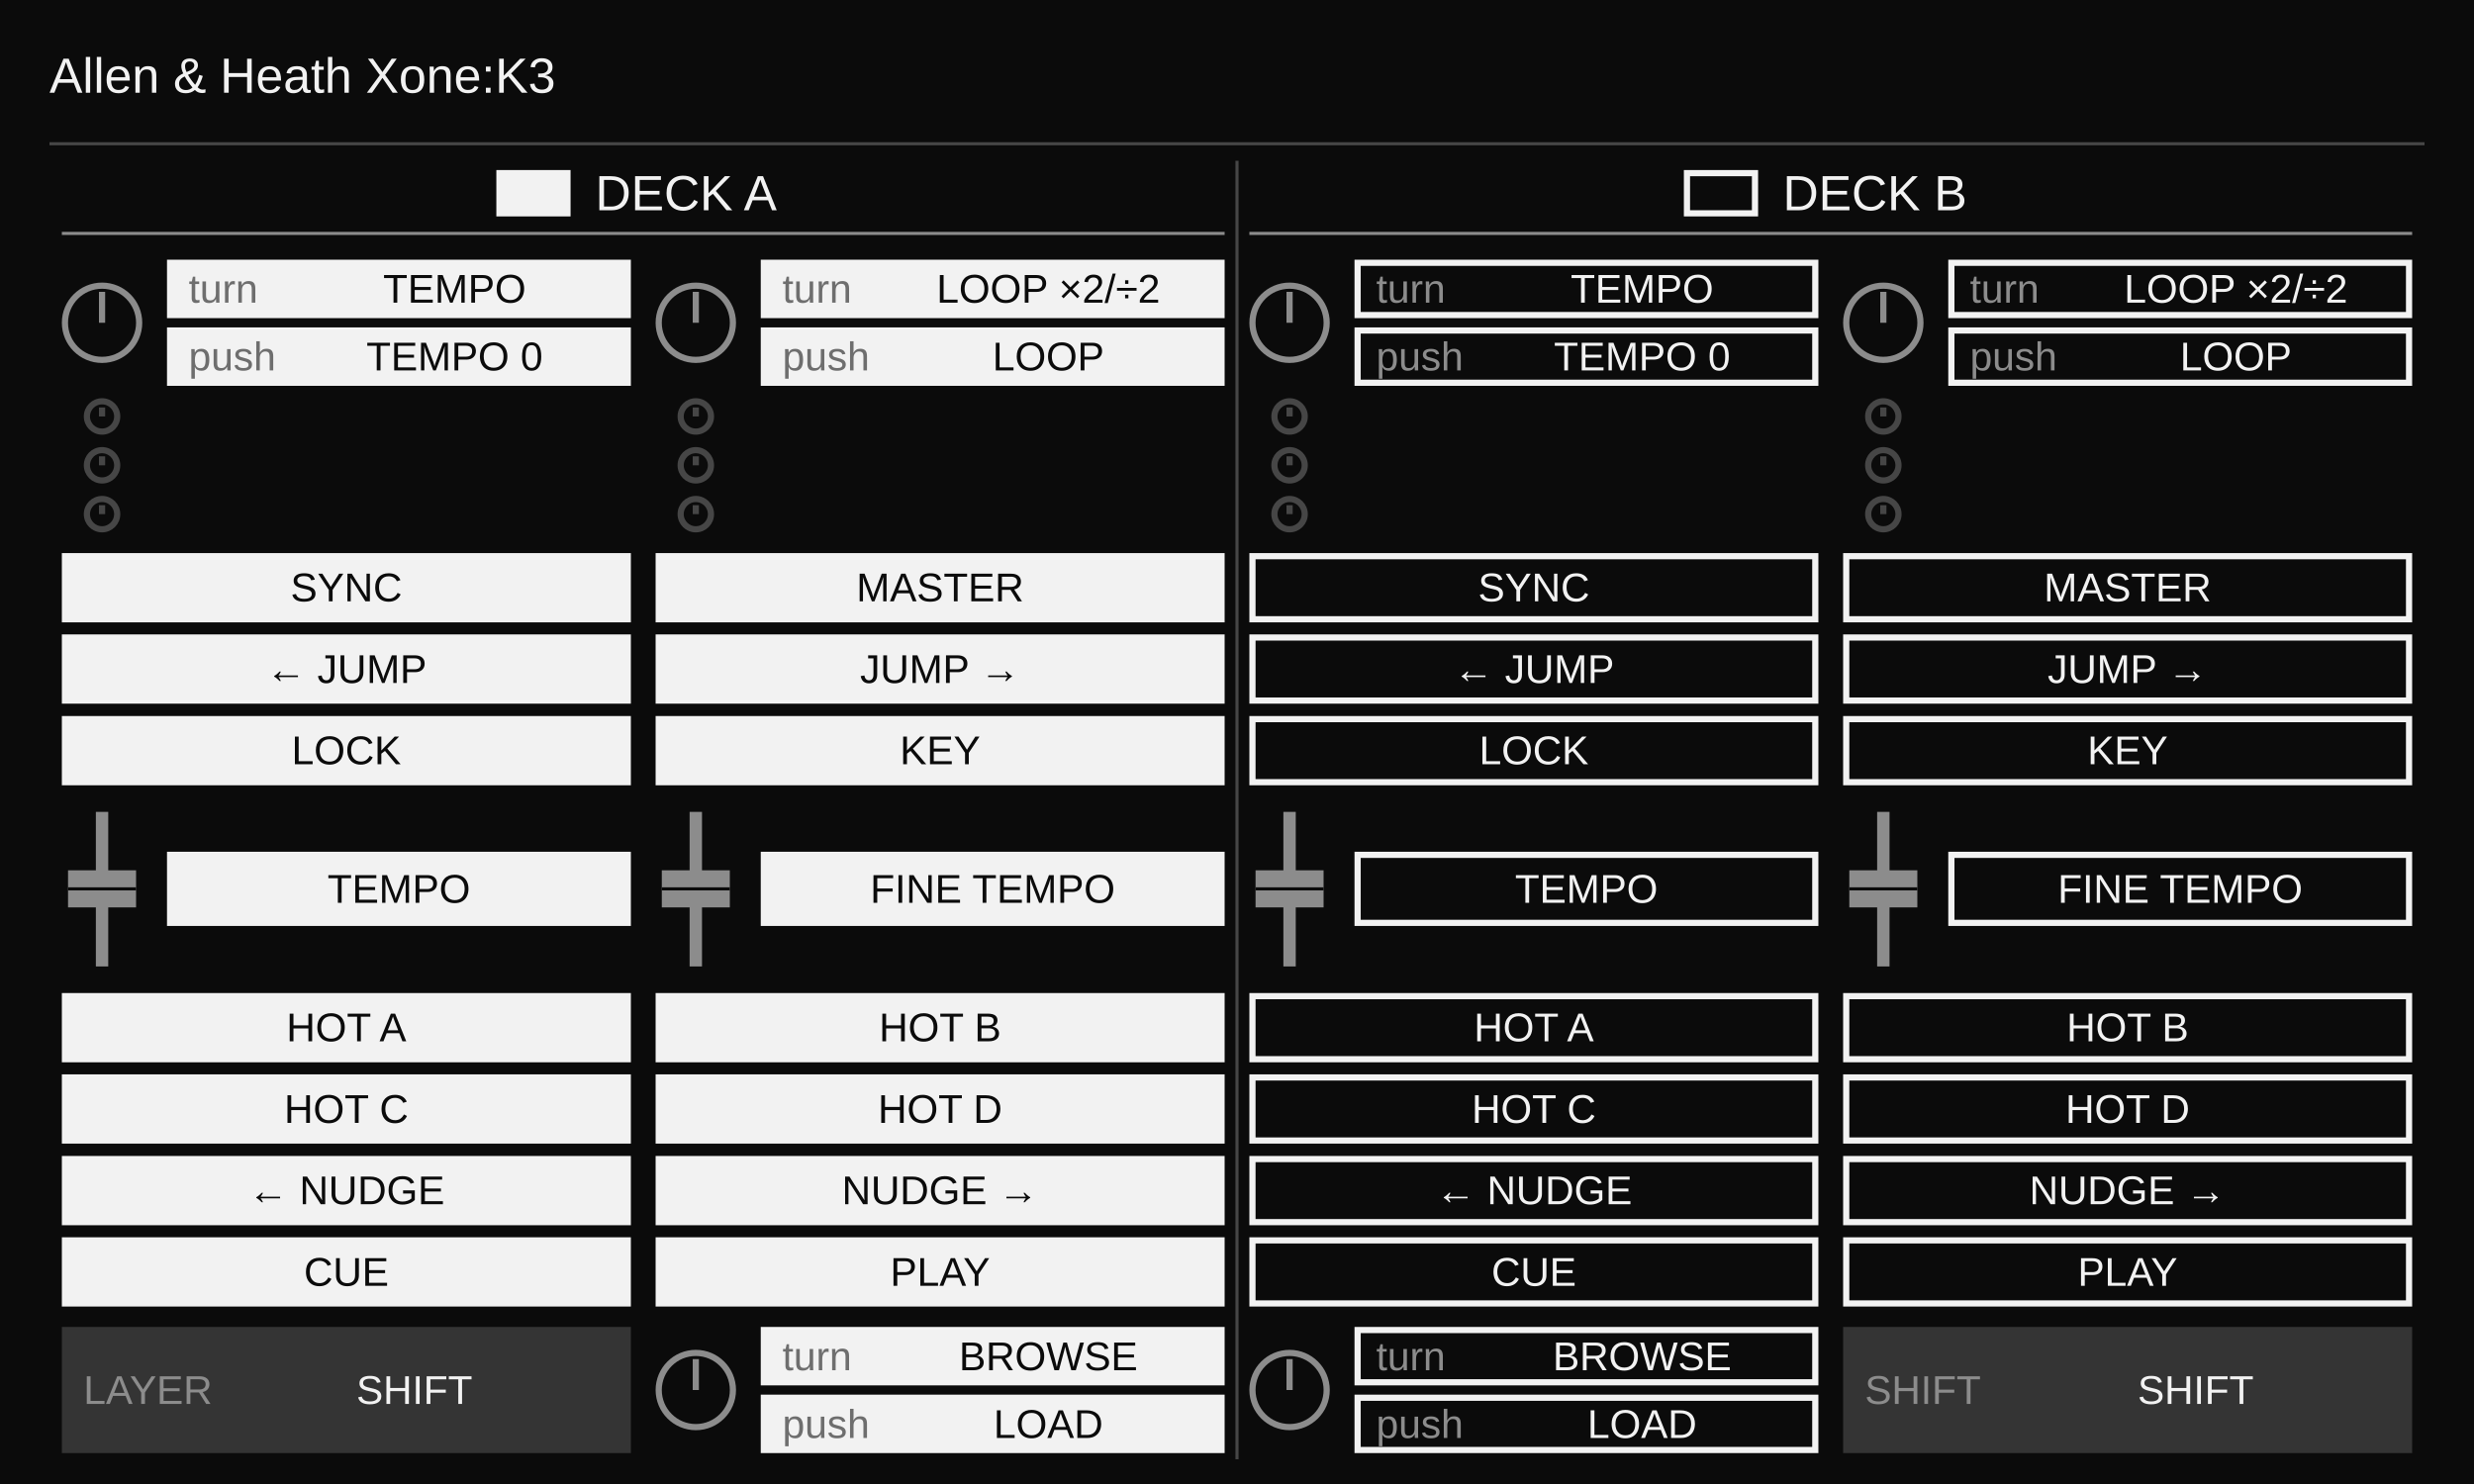
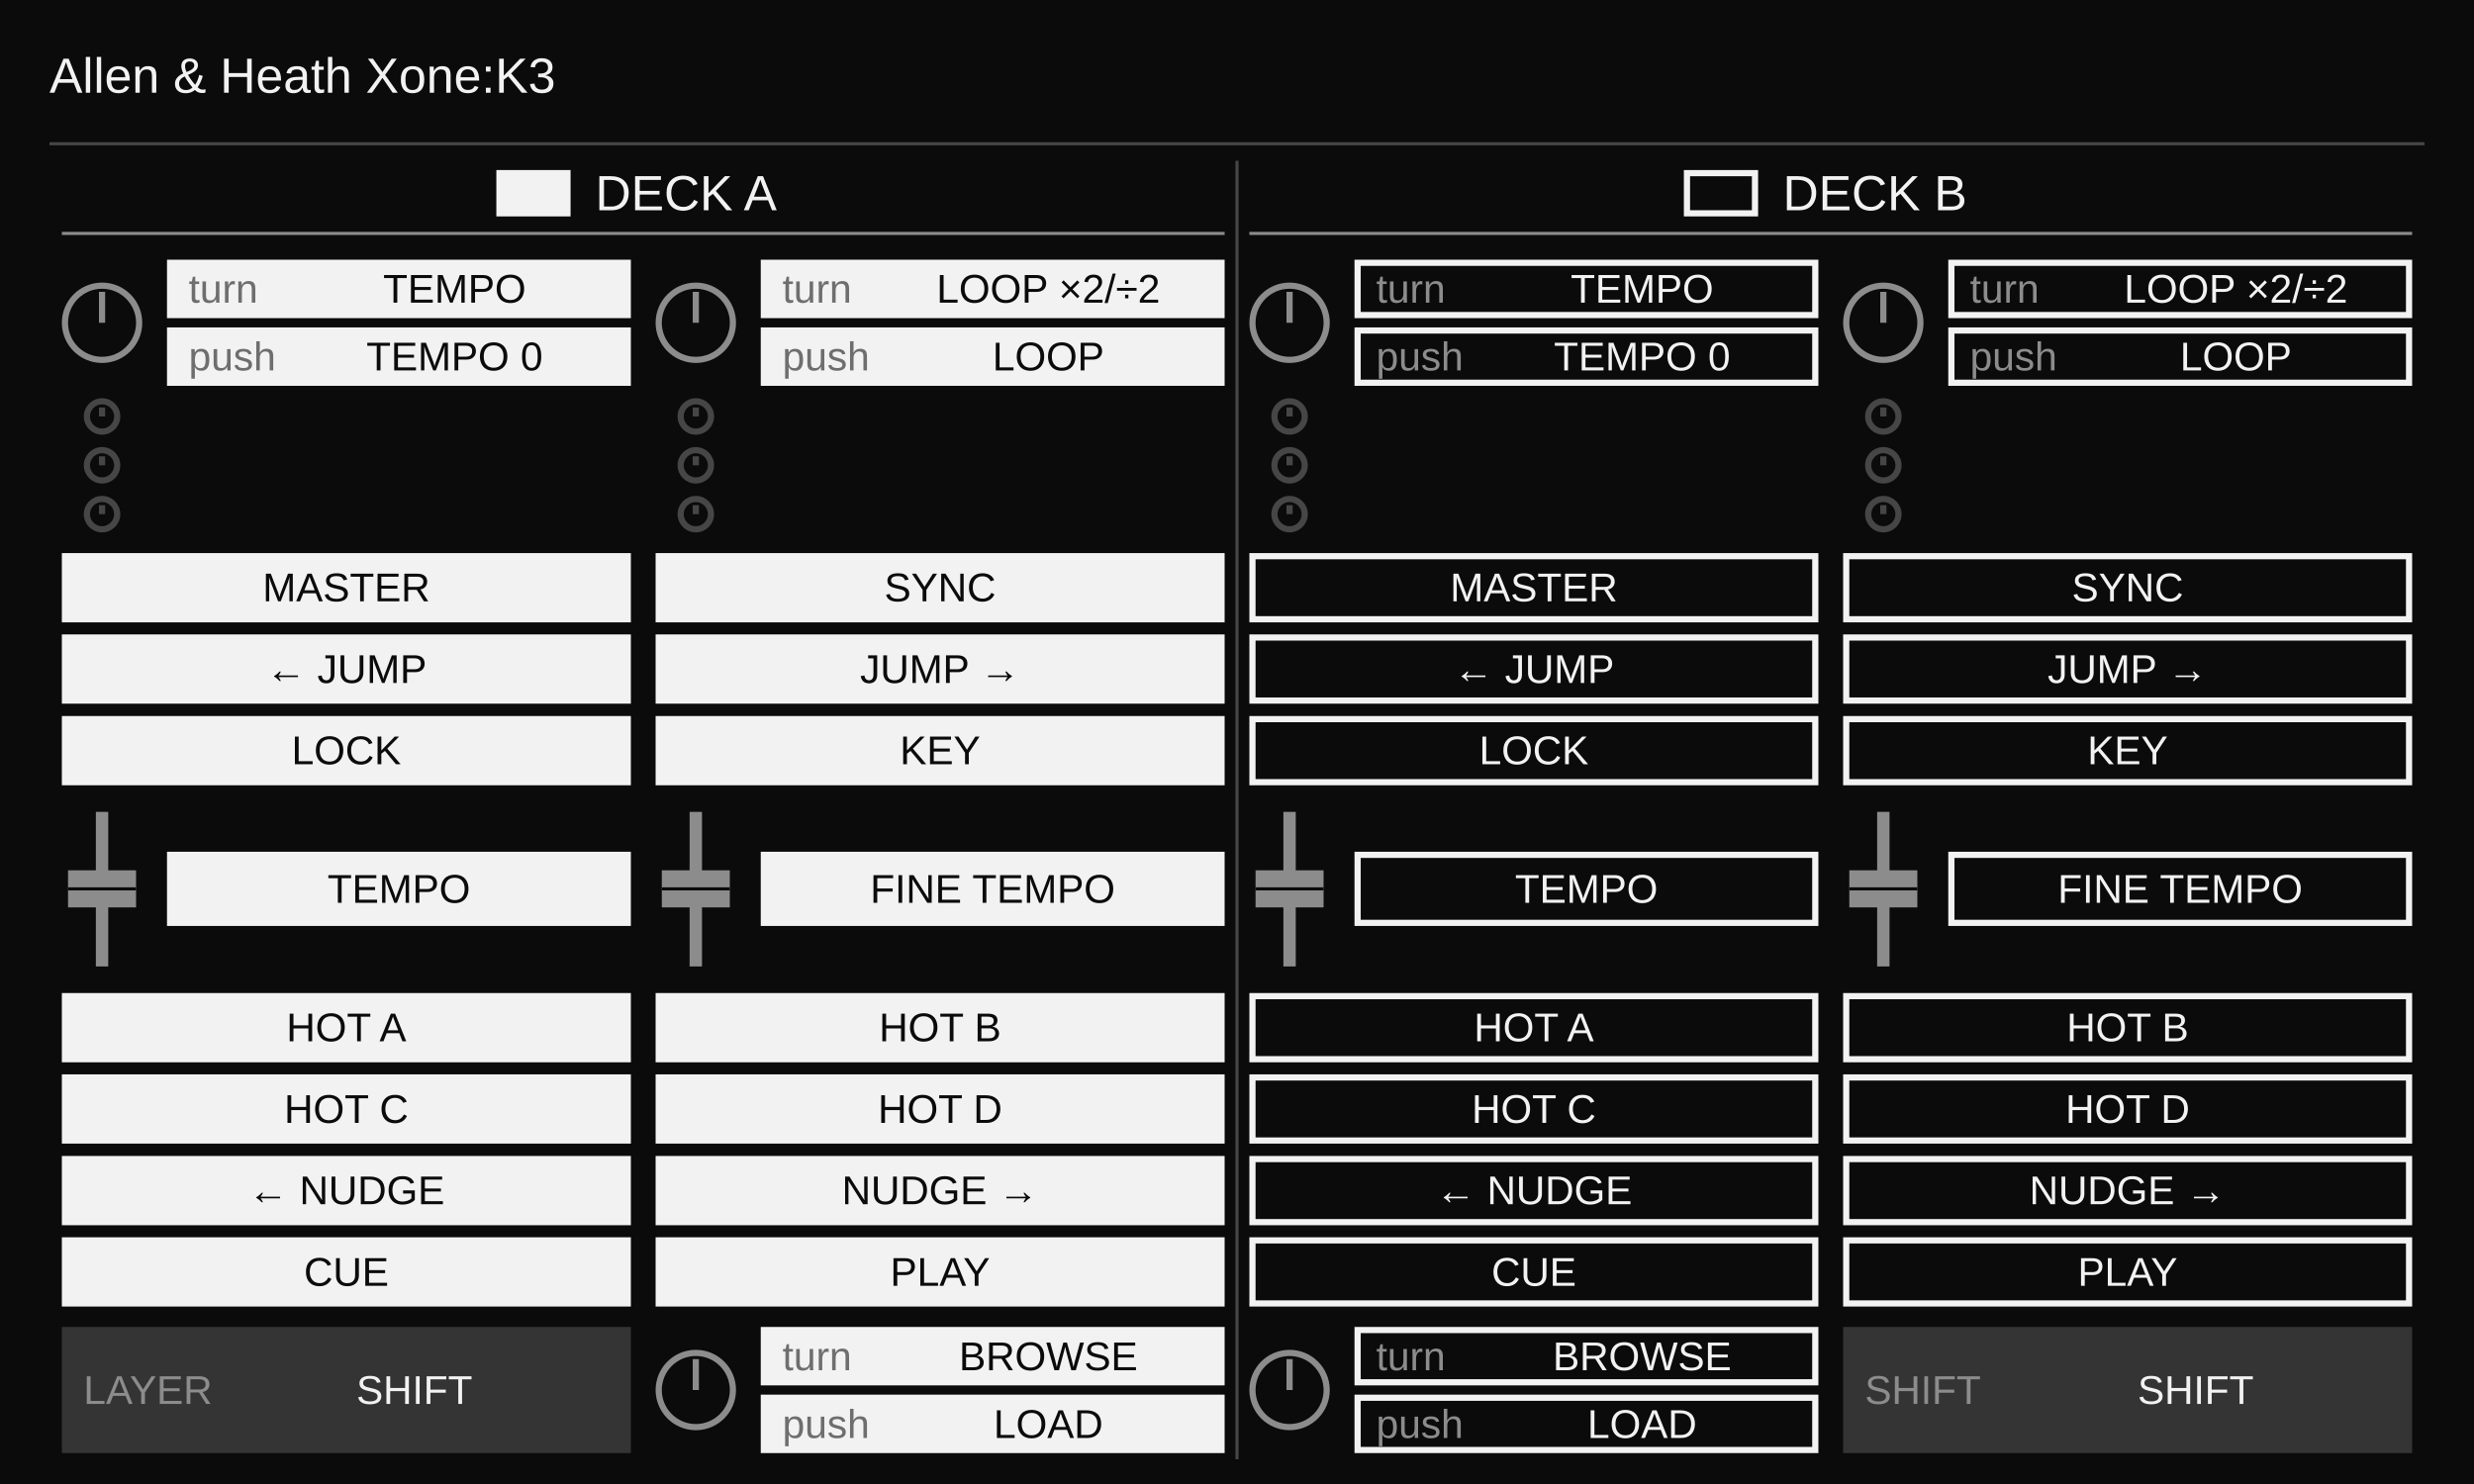
<svg xmlns="http://www.w3.org/2000/svg" width="800" height="480" viewBox="0 0 800 480" font-family="Geist, 'Helvetica Neue', Arial, sans-serif">
  <rect width="800" height="480" fill="#0b0b0b" />
  <text x="16" y="30" font-size="16" font-weight="500" text-anchor="start" fill="#f2f2f2">Allen &amp; Heath Xone:K3</text>
  <rect x="16" y="46" width="768" height="1" fill="#464646" />
  <rect x="160.5" y="55" width="24" height="15" fill="#f2f2f2" />
  <text x="192.5" y="68" font-size="16" font-weight="500" text-anchor="start" fill="#f2f2f2">DECK A</text>
  <rect x="20" y="75" width="376" height="1" fill="#8c8c8c" />
  <rect x="399.5" y="52" width="1" height="420" fill="#464646" />
  <rect x="545.5" y="56" width="22" height="13" fill="none" stroke="#f2f2f2" stroke-width="2" />
  <text x="576.5" y="68" font-size="16" font-weight="500" text-anchor="start" fill="#f2f2f2">DECK B</text>
  <rect x="404" y="75" width="376" height="1" fill="#8c8c8c" />
  <circle cx="33" cy="104.4" r="12" fill="none" stroke="#8c8c8c" stroke-width="2" />
  <rect x="32" y="94.4" width="2" height="10" fill="#8c8c8c" />
  <rect x="54" y="84" width="150" height="18.9" fill="#f2f2f2" />
  <text x="61" y="97.9" font-size="13" font-weight="400" text-anchor="start" fill="#6e6e6e">turn</text>
  <text x="147" y="97.9" font-size="13" font-weight="400" text-anchor="middle" fill="#0b0b0b">TEMPO</text>
  <rect x="54" y="105.9" width="150" height="18.9" fill="#f2f2f2" />
  <text x="61" y="119.8" font-size="13" font-weight="400" text-anchor="start" fill="#6e6e6e">push</text>
  <text x="147" y="119.8" font-size="13" font-weight="400" text-anchor="middle" fill="#0b0b0b">TEMPO 0</text>
  <circle cx="225" cy="104.4" r="12" fill="none" stroke="#8c8c8c" stroke-width="2" />
  <rect x="224" y="94.4" width="2" height="10" fill="#8c8c8c" />
  <rect x="246" y="84" width="150" height="18.9" fill="#f2f2f2" />
  <text x="253" y="97.9" font-size="13" font-weight="400" text-anchor="start" fill="#6e6e6e">turn</text>
  <text x="339" y="97.9" font-size="13" font-weight="400" text-anchor="middle" fill="#0b0b0b">LOOP ×2/÷2</text>
  <rect x="246" y="105.9" width="150" height="18.9" fill="#f2f2f2" />
  <text x="253" y="119.8" font-size="13" font-weight="400" text-anchor="start" fill="#6e6e6e">push</text>
  <text x="339" y="119.8" font-size="13" font-weight="400" text-anchor="middle" fill="#0b0b0b">LOOP</text>
  <circle cx="417" cy="104.4" r="12" fill="none" stroke="#8c8c8c" stroke-width="2" />
  <rect x="416" y="94.4" width="2" height="10" fill="#8c8c8c" />
  <rect x="439" y="85" width="148" height="16.9" fill="none" stroke="#f2f2f2" stroke-width="2" />
  <text x="445" y="97.9" font-size="13" font-weight="400" text-anchor="start" fill="#8c8c8c">turn</text>
  <text x="531" y="97.9" font-size="13" font-weight="400" text-anchor="middle" fill="#f2f2f2">TEMPO</text>
  <rect x="439" y="106.9" width="148" height="16.9" fill="none" stroke="#f2f2f2" stroke-width="2" />
  <text x="445" y="119.8" font-size="13" font-weight="400" text-anchor="start" fill="#8c8c8c">push</text>
  <text x="531" y="119.8" font-size="13" font-weight="400" text-anchor="middle" fill="#f2f2f2">TEMPO 0</text>
  <circle cx="609" cy="104.4" r="12" fill="none" stroke="#8c8c8c" stroke-width="2" />
  <rect x="608" y="94.4" width="2" height="10" fill="#8c8c8c" />
  <rect x="631" y="85" width="148" height="16.9" fill="none" stroke="#f2f2f2" stroke-width="2" />
  <text x="637" y="97.9" font-size="13" font-weight="400" text-anchor="start" fill="#8c8c8c">turn</text>
  <text x="723" y="97.9" font-size="13" font-weight="400" text-anchor="middle" fill="#f2f2f2">LOOP ×2/÷2</text>
  <rect x="631" y="106.9" width="148" height="16.9" fill="none" stroke="#f2f2f2" stroke-width="2" />
  <text x="637" y="119.8" font-size="13" font-weight="400" text-anchor="start" fill="#8c8c8c">push</text>
  <text x="723" y="119.8" font-size="13" font-weight="400" text-anchor="middle" fill="#f2f2f2">LOOP</text>
  <circle cx="33" cy="134.7" r="4.9" fill="none" stroke="#464646" stroke-width="2" />
  <rect x="32" y="131.8" width="2" height="2.9" fill="#464646" />
  <circle cx="225" cy="134.7" r="4.9" fill="none" stroke="#464646" stroke-width="2" />
  <rect x="224" y="131.8" width="2" height="2.9" fill="#464646" />
  <circle cx="417" cy="134.7" r="4.9" fill="none" stroke="#464646" stroke-width="2" />
  <rect x="416" y="131.8" width="2" height="2.9" fill="#464646" />
  <circle cx="609" cy="134.7" r="4.9" fill="none" stroke="#464646" stroke-width="2" />
  <rect x="608" y="131.8" width="2" height="2.9" fill="#464646" />
  <circle cx="33" cy="150.5" r="4.9" fill="none" stroke="#464646" stroke-width="2" />
  <rect x="32" y="147.6" width="2" height="2.9" fill="#464646" />
  <circle cx="225" cy="150.5" r="4.9" fill="none" stroke="#464646" stroke-width="2" />
  <rect x="224" y="147.6" width="2" height="2.9" fill="#464646" />
  <circle cx="417" cy="150.5" r="4.9" fill="none" stroke="#464646" stroke-width="2" />
  <rect x="416" y="147.6" width="2" height="2.9" fill="#464646" />
  <circle cx="609" cy="150.5" r="4.9" fill="none" stroke="#464646" stroke-width="2" />
  <rect x="608" y="147.6" width="2" height="2.9" fill="#464646" />
  <circle cx="33" cy="166.3" r="4.9" fill="none" stroke="#464646" stroke-width="2" />
  <rect x="32" y="163.4" width="2" height="2.9" fill="#464646" />
  <circle cx="225" cy="166.3" r="4.9" fill="none" stroke="#464646" stroke-width="2" />
  <rect x="224" y="163.4" width="2" height="2.9" fill="#464646" />
  <circle cx="417" cy="166.3" r="4.9" fill="none" stroke="#464646" stroke-width="2" />
  <rect x="416" y="163.4" width="2" height="2.9" fill="#464646" />
  <circle cx="609" cy="166.3" r="4.9" fill="none" stroke="#464646" stroke-width="2" />
  <rect x="608" y="163.4" width="2" height="2.9" fill="#464646" />
  <rect x="20" y="178.9" width="184" height="22.4" fill="#f2f2f2" />
-   <text x="112" y="194.5" font-size="13" font-weight="400" text-anchor="middle" fill="#0b0b0b">SYNC</text>
+   <text x="112" y="194.5" font-size="13" font-weight="400" text-anchor="middle" fill="#0b0b0b">MASTER</text>
  <rect x="212" y="178.9" width="184" height="22.4" fill="#f2f2f2" />
-   <text x="304" y="194.5" font-size="13" font-weight="400" text-anchor="middle" fill="#0b0b0b">MASTER</text>
+   <text x="304" y="194.5" font-size="13" font-weight="400" text-anchor="middle" fill="#0b0b0b">SYNC</text>
  <rect x="405" y="179.9" width="182" height="20.4" fill="none" stroke="#f2f2f2" stroke-width="2" />
-   <text x="496" y="194.5" font-size="13" font-weight="400" text-anchor="middle" fill="#f2f2f2">SYNC</text>
+   <text x="496" y="194.5" font-size="13" font-weight="400" text-anchor="middle" fill="#f2f2f2">MASTER</text>
  <rect x="597" y="179.9" width="182" height="20.4" fill="none" stroke="#f2f2f2" stroke-width="2" />
-   <text x="688" y="194.5" font-size="13" font-weight="400" text-anchor="middle" fill="#f2f2f2">MASTER</text>
+   <text x="688" y="194.5" font-size="13" font-weight="400" text-anchor="middle" fill="#f2f2f2">SYNC</text>
  <rect x="20" y="205.2" width="184" height="22.4" fill="#f2f2f2" />
  <text x="112" y="220.9" font-size="13" font-weight="400" text-anchor="middle" fill="#0b0b0b">← JUMP</text>
  <rect x="212" y="205.2" width="184" height="22.4" fill="#f2f2f2" />
  <text x="304" y="220.9" font-size="13" font-weight="400" text-anchor="middle" fill="#0b0b0b">JUMP →</text>
  <rect x="405" y="206.2" width="182" height="20.4" fill="none" stroke="#f2f2f2" stroke-width="2" />
  <text x="496" y="220.9" font-size="13" font-weight="400" text-anchor="middle" fill="#f2f2f2">← JUMP</text>
  <rect x="597" y="206.2" width="182" height="20.4" fill="none" stroke="#f2f2f2" stroke-width="2" />
  <text x="688" y="220.9" font-size="13" font-weight="400" text-anchor="middle" fill="#f2f2f2">JUMP →</text>
  <rect x="20" y="231.6" width="184" height="22.4" fill="#f2f2f2" />
  <text x="112" y="247.2" font-size="13" font-weight="400" text-anchor="middle" fill="#0b0b0b">LOCK</text>
  <rect x="212" y="231.6" width="184" height="22.4" fill="#f2f2f2" />
  <text x="304" y="247.2" font-size="13" font-weight="400" text-anchor="middle" fill="#0b0b0b">KEY</text>
  <rect x="405" y="232.6" width="182" height="20.4" fill="none" stroke="#f2f2f2" stroke-width="2" />
  <text x="496" y="247.2" font-size="13" font-weight="400" text-anchor="middle" fill="#f2f2f2">LOCK</text>
  <rect x="597" y="232.6" width="182" height="20.4" fill="none" stroke="#f2f2f2" stroke-width="2" />
  <text x="688" y="247.2" font-size="13" font-weight="400" text-anchor="middle" fill="#f2f2f2">KEY</text>
  <rect x="31" y="262.6" width="4" height="50" fill="#8c8c8c" />
  <rect x="22" y="281.5" width="22" height="12" fill="#8c8c8c" />
  <rect x="22" y="287" width="22" height="1" fill="#0b0b0b" />
  <rect x="54" y="275.5" width="150" height="24" fill="#f2f2f2" />
  <text x="129" y="292" font-size="13" font-weight="400" text-anchor="middle" fill="#0b0b0b">TEMPO</text>
  <rect x="223" y="262.6" width="4" height="50" fill="#8c8c8c" />
  <rect x="214" y="281.5" width="22" height="12" fill="#8c8c8c" />
  <rect x="214" y="287" width="22" height="1" fill="#0b0b0b" />
  <rect x="246" y="275.5" width="150" height="24" fill="#f2f2f2" />
  <text x="321" y="292" font-size="13" font-weight="400" text-anchor="middle" fill="#0b0b0b">FINE TEMPO</text>
  <rect x="415" y="262.6" width="4" height="50" fill="#8c8c8c" />
  <rect x="406" y="281.5" width="22" height="12" fill="#8c8c8c" />
  <rect x="406" y="287" width="22" height="1" fill="#0b0b0b" />
  <rect x="439" y="276.5" width="148" height="22" fill="none" stroke="#f2f2f2" stroke-width="2" />
  <text x="513" y="292" font-size="13" font-weight="400" text-anchor="middle" fill="#f2f2f2">TEMPO</text>
  <rect x="607" y="262.6" width="4" height="50" fill="#8c8c8c" />
  <rect x="598" y="281.5" width="22" height="12" fill="#8c8c8c" />
  <rect x="598" y="287" width="22" height="1" fill="#0b0b0b" />
  <rect x="631" y="276.5" width="148" height="22" fill="none" stroke="#f2f2f2" stroke-width="2" />
  <text x="705" y="292" font-size="13" font-weight="400" text-anchor="middle" fill="#f2f2f2">FINE TEMPO</text>
  <rect x="20" y="321.2" width="184" height="22.4" fill="#f2f2f2" />
  <text x="112" y="336.8" font-size="13" font-weight="400" text-anchor="middle" fill="#0b0b0b">HOT A</text>
  <rect x="212" y="321.2" width="184" height="22.4" fill="#f2f2f2" />
  <text x="304" y="336.8" font-size="13" font-weight="400" text-anchor="middle" fill="#0b0b0b">HOT B</text>
  <rect x="405" y="322.2" width="182" height="20.4" fill="none" stroke="#f2f2f2" stroke-width="2" />
  <text x="496" y="336.8" font-size="13" font-weight="400" text-anchor="middle" fill="#f2f2f2">HOT A</text>
  <rect x="597" y="322.2" width="182" height="20.4" fill="none" stroke="#f2f2f2" stroke-width="2" />
  <text x="688" y="336.8" font-size="13" font-weight="400" text-anchor="middle" fill="#f2f2f2">HOT B</text>
  <rect x="20" y="347.5" width="184" height="22.4" fill="#f2f2f2" />
  <text x="112" y="363.2" font-size="13" font-weight="400" text-anchor="middle" fill="#0b0b0b">HOT C</text>
  <rect x="212" y="347.5" width="184" height="22.4" fill="#f2f2f2" />
  <text x="304" y="363.2" font-size="13" font-weight="400" text-anchor="middle" fill="#0b0b0b">HOT D</text>
  <rect x="405" y="348.5" width="182" height="20.4" fill="none" stroke="#f2f2f2" stroke-width="2" />
  <text x="496" y="363.2" font-size="13" font-weight="400" text-anchor="middle" fill="#f2f2f2">HOT C</text>
  <rect x="597" y="348.5" width="182" height="20.4" fill="none" stroke="#f2f2f2" stroke-width="2" />
  <text x="688" y="363.2" font-size="13" font-weight="400" text-anchor="middle" fill="#f2f2f2">HOT D</text>
  <rect x="20" y="373.9" width="184" height="22.4" fill="#f2f2f2" />
  <text x="112" y="389.5" font-size="13" font-weight="400" text-anchor="middle" fill="#0b0b0b">← NUDGE</text>
  <rect x="212" y="373.9" width="184" height="22.4" fill="#f2f2f2" />
  <text x="304" y="389.5" font-size="13" font-weight="400" text-anchor="middle" fill="#0b0b0b">NUDGE →</text>
  <rect x="405" y="374.9" width="182" height="20.4" fill="none" stroke="#f2f2f2" stroke-width="2" />
  <text x="496" y="389.5" font-size="13" font-weight="400" text-anchor="middle" fill="#f2f2f2">← NUDGE</text>
  <rect x="597" y="374.9" width="182" height="20.4" fill="none" stroke="#f2f2f2" stroke-width="2" />
  <text x="688" y="389.5" font-size="13" font-weight="400" text-anchor="middle" fill="#f2f2f2">NUDGE →</text>
  <rect x="20" y="400.2" width="184" height="22.4" fill="#f2f2f2" />
  <text x="112" y="415.9" font-size="13" font-weight="400" text-anchor="middle" fill="#0b0b0b">CUE</text>
  <rect x="212" y="400.2" width="184" height="22.4" fill="#f2f2f2" />
  <text x="304" y="415.9" font-size="13" font-weight="400" text-anchor="middle" fill="#0b0b0b">PLAY</text>
  <rect x="405" y="401.2" width="182" height="20.4" fill="none" stroke="#f2f2f2" stroke-width="2" />
  <text x="496" y="415.9" font-size="13" font-weight="400" text-anchor="middle" fill="#f2f2f2">CUE</text>
  <rect x="597" y="401.2" width="182" height="20.4" fill="none" stroke="#f2f2f2" stroke-width="2" />
  <text x="688" y="415.9" font-size="13" font-weight="400" text-anchor="middle" fill="#f2f2f2">PLAY</text>
  <rect x="20" y="429.2" width="184" height="40.8" fill="#343434" />
  <text x="27" y="454.1" font-size="13" font-weight="400" text-anchor="start" fill="#8c8c8c">LAYER</text>
  <text x="134" y="454.1" font-size="13" font-weight="400" text-anchor="middle" fill="#f2f2f2">SHIFT</text>
  <circle cx="225" cy="449.6" r="12" fill="none" stroke="#8c8c8c" stroke-width="2" />
  <rect x="224" y="439.6" width="2" height="10" fill="#8c8c8c" />
  <rect x="246" y="429.2" width="150" height="18.9" fill="#f2f2f2" />
  <text x="253" y="443.2" font-size="13" font-weight="400" text-anchor="start" fill="#6e6e6e">turn</text>
  <text x="339" y="443.2" font-size="13" font-weight="400" text-anchor="middle" fill="#0b0b0b">BROWSE</text>
  <rect x="246" y="451.1" width="150" height="18.9" fill="#f2f2f2" />
  <text x="253" y="465.1" font-size="13" font-weight="400" text-anchor="start" fill="#6e6e6e">push</text>
  <text x="339" y="465.1" font-size="13" font-weight="400" text-anchor="middle" fill="#0b0b0b">LOAD</text>
  <rect x="596" y="429.2" width="184" height="40.8" fill="#343434" />
  <text x="603" y="454.1" font-size="13" font-weight="400" text-anchor="start" fill="#8c8c8c">SHIFT</text>
  <text x="710" y="454.1" font-size="13" font-weight="400" text-anchor="middle" fill="#f2f2f2">SHIFT</text>
  <circle cx="417" cy="449.6" r="12" fill="none" stroke="#8c8c8c" stroke-width="2" />
  <rect x="416" y="439.6" width="2" height="10" fill="#8c8c8c" />
  <rect x="439" y="430.2" width="148" height="16.9" fill="none" stroke="#f2f2f2" stroke-width="2" />
  <text x="445" y="443.2" font-size="13" font-weight="400" text-anchor="start" fill="#8c8c8c">turn</text>
  <text x="531" y="443.2" font-size="13" font-weight="400" text-anchor="middle" fill="#f2f2f2">BROWSE</text>
  <rect x="439" y="452.1" width="148" height="16.9" fill="none" stroke="#f2f2f2" stroke-width="2" />
  <text x="445" y="465.1" font-size="13" font-weight="400" text-anchor="start" fill="#8c8c8c">push</text>
  <text x="531" y="465.1" font-size="13" font-weight="400" text-anchor="middle" fill="#f2f2f2">LOAD</text>
</svg>
